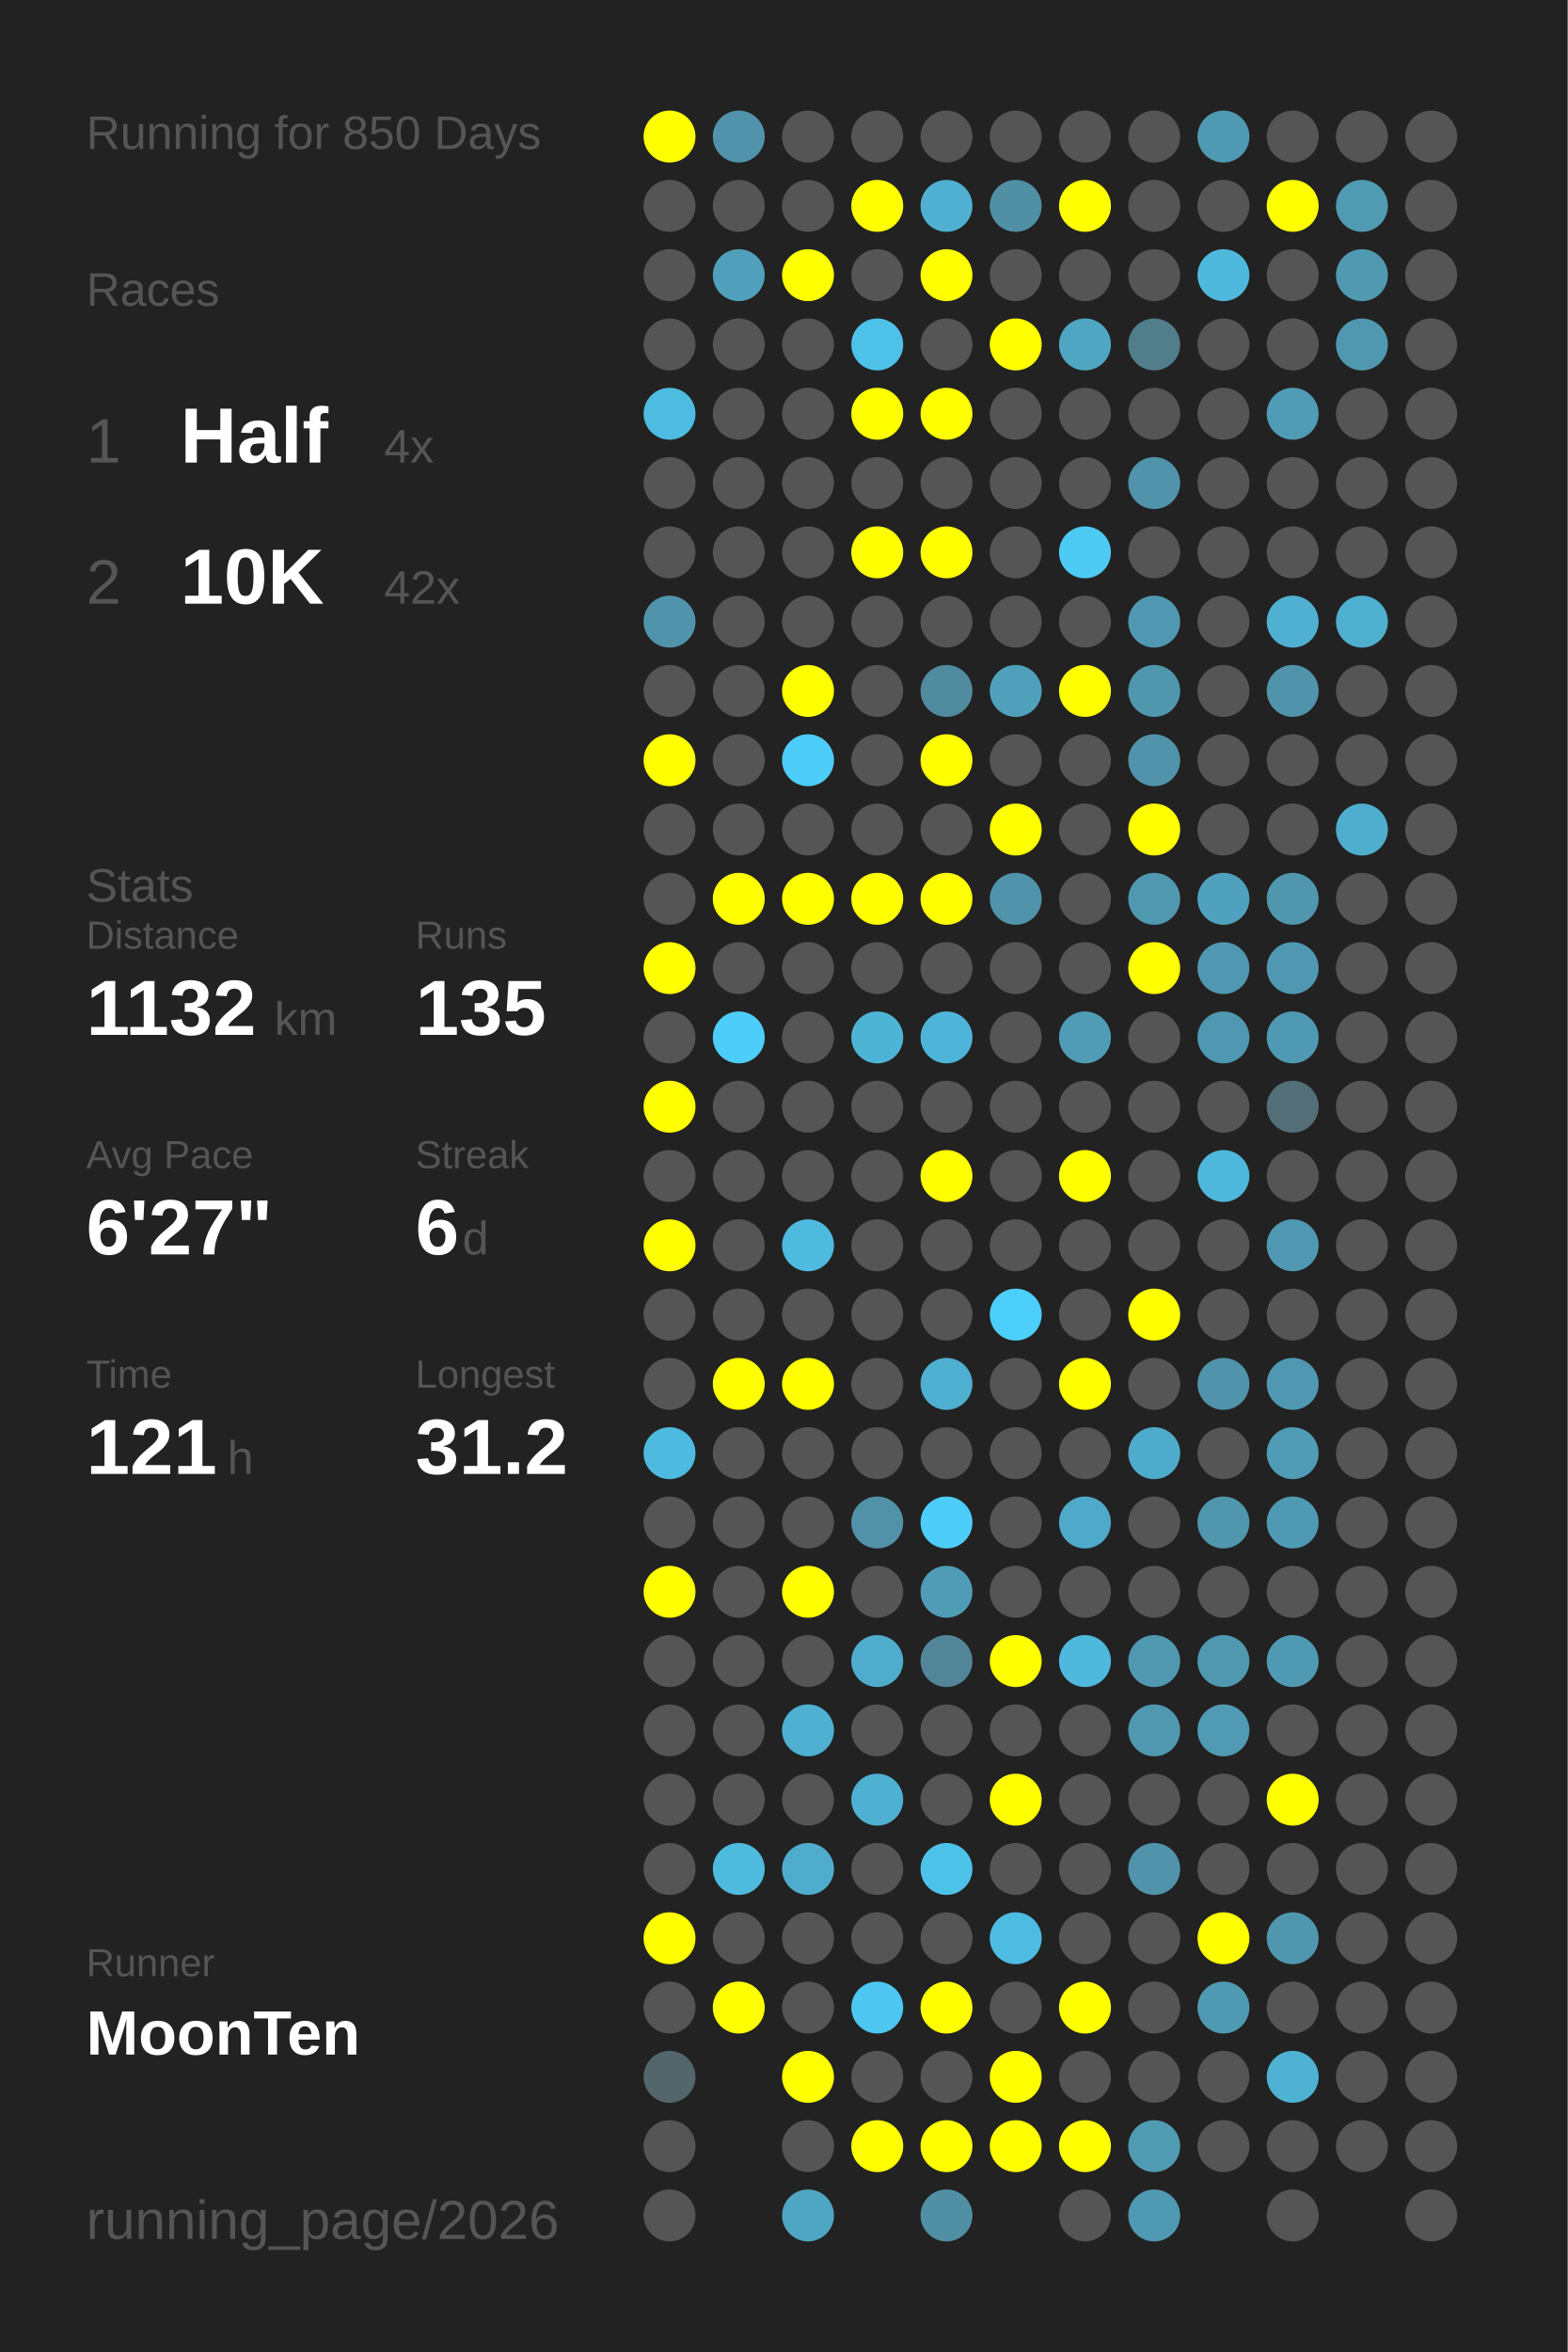
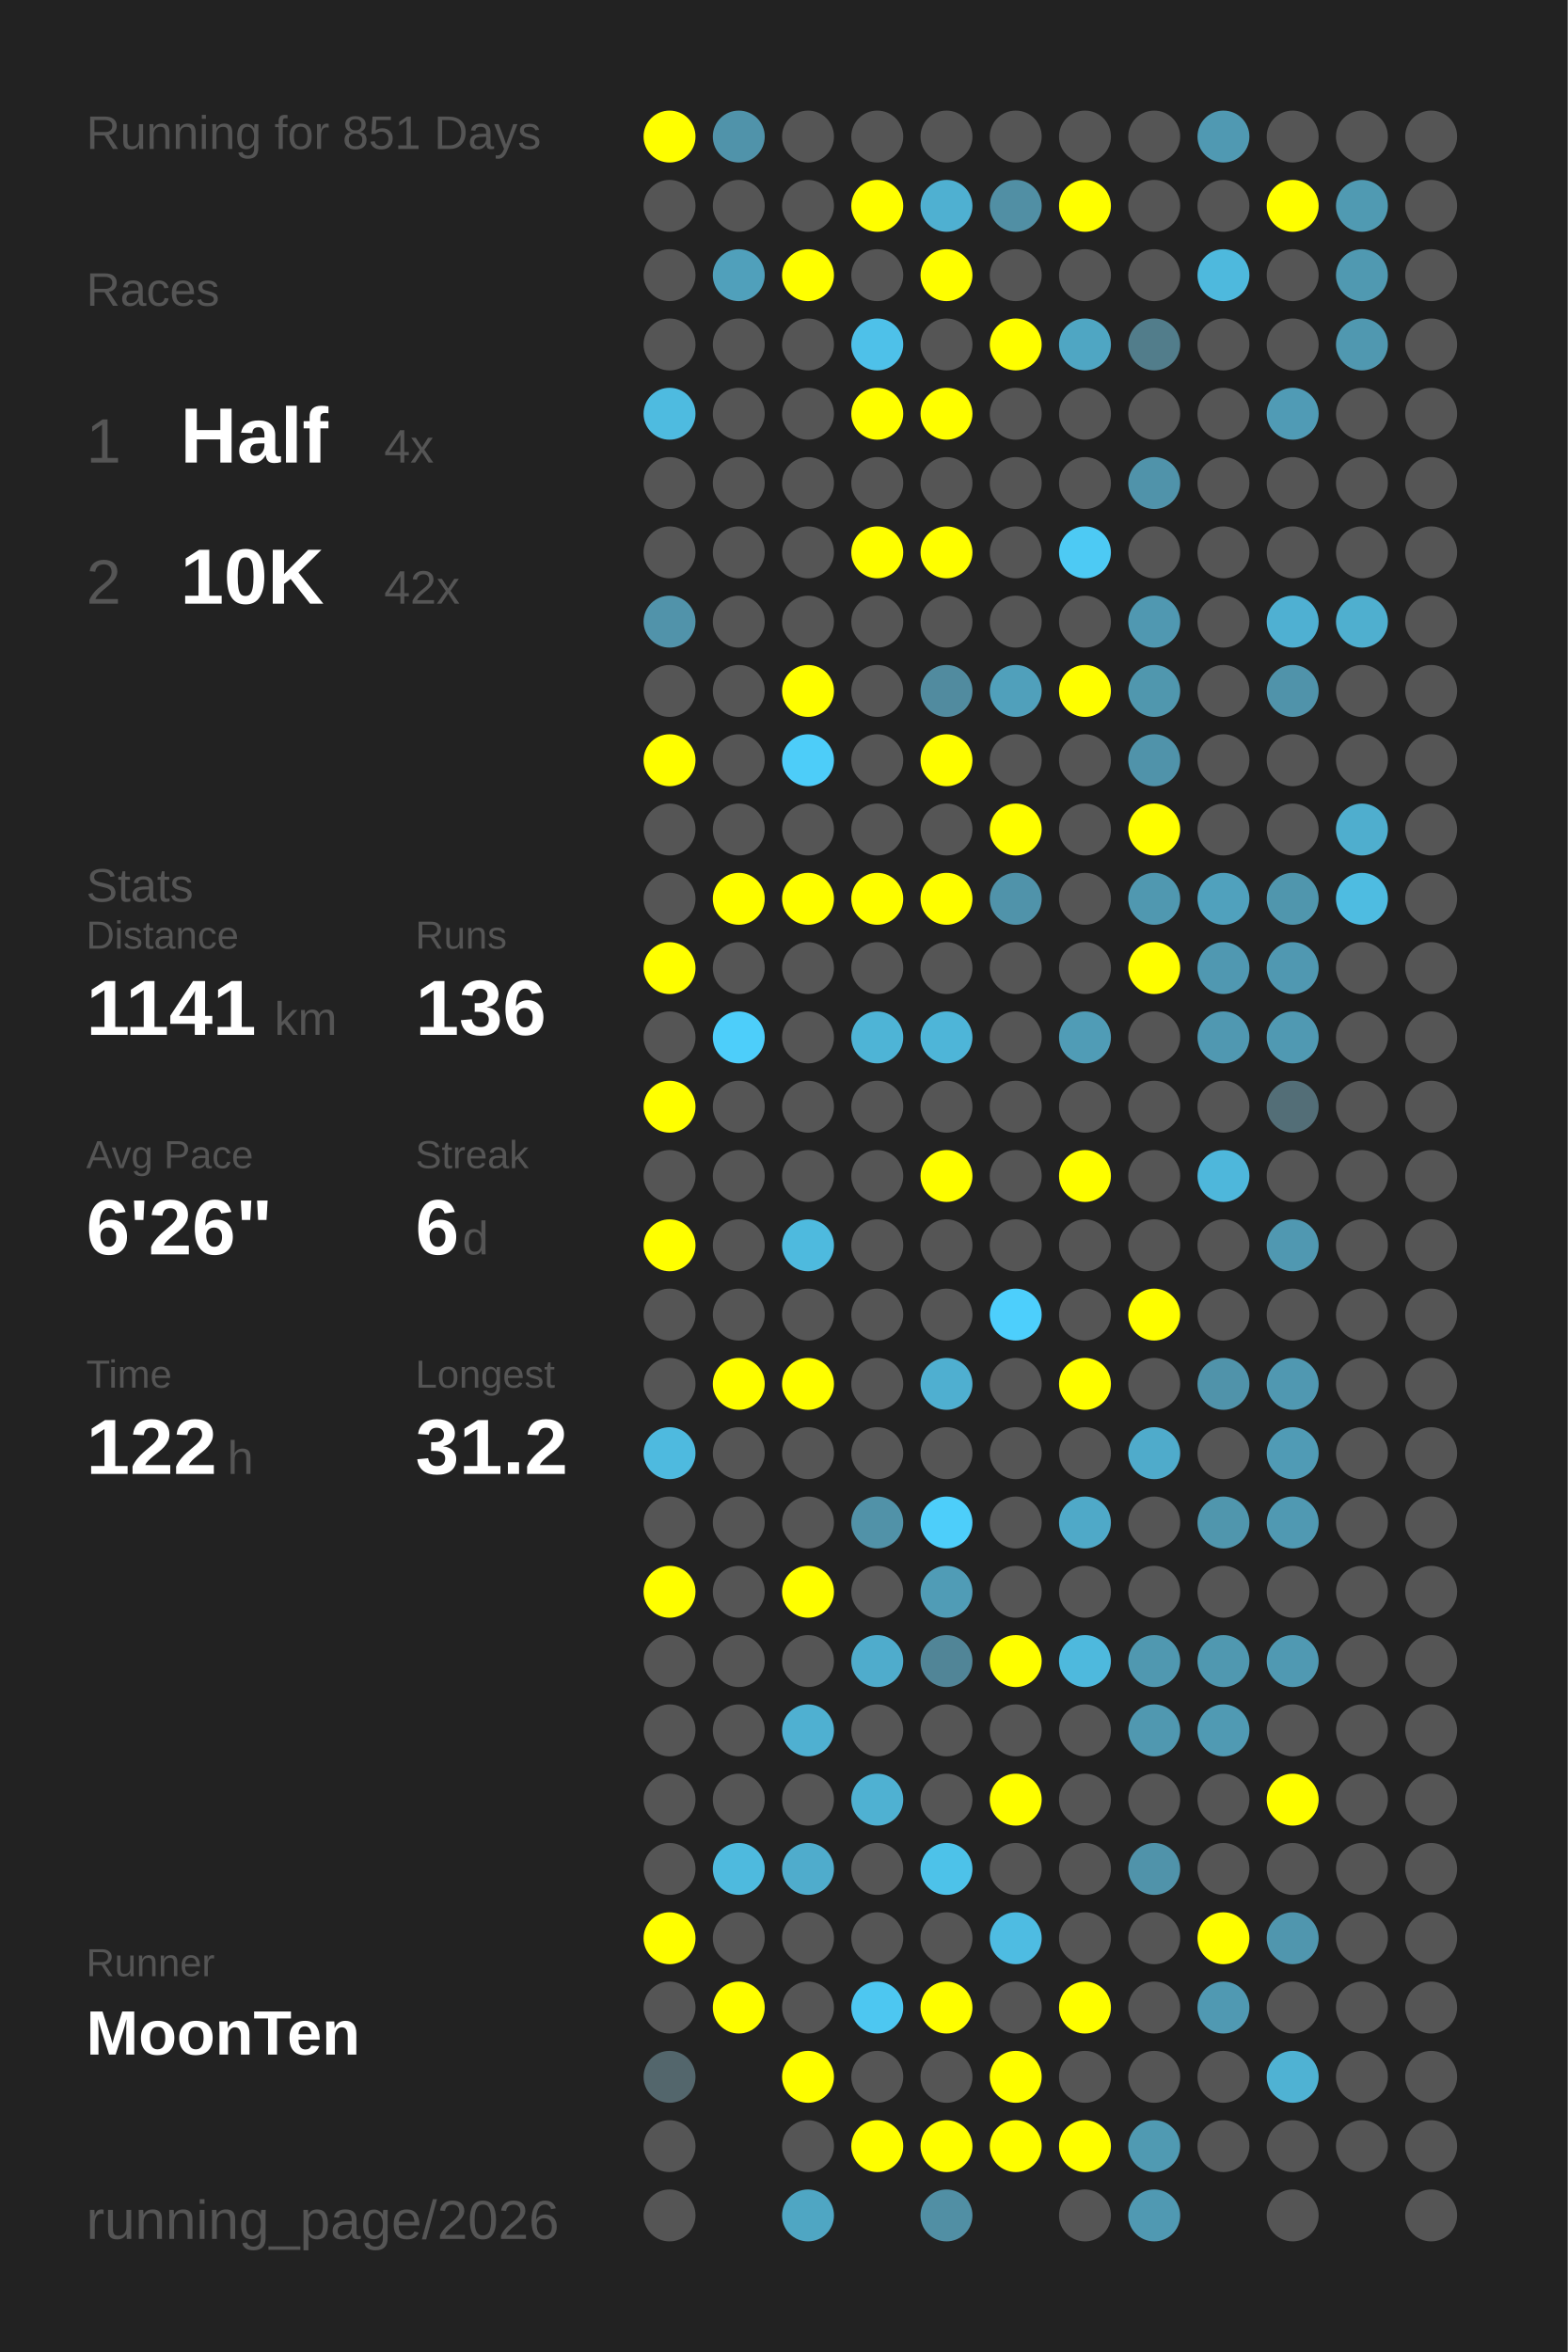
<svg xmlns="http://www.w3.org/2000/svg" baseProfile="full" height="300mm" version="1.1" viewBox="0,0,200,300" width="200mm">
  <defs />
  <rect fill="#222222" height="300" width="200" x="0" y="0" />
-   <text fill="#555555" style="font-size:6px; font-family:Arial;" x="11" y="19">Running for 850 Days</text>
+   <text fill="#555555" style="font-size:6px; font-family:Arial;" x="11" y="19">Running for 851 Days</text>
  <text fill="#555555" style="font-size:6px; font-family:Arial;" x="11" y="39">Races</text>
  <text fill="#555555" style="font-size:8px; font-family:Arial;" x="11" y="59">1</text>
  <text fill="#FFFFFF" style="font-size:10px; font-family:Arial; font-weight:bold;" x="23" y="59">Half</text>
  <text fill="#555555" style="font-size:6px; font-family:Arial;" x="49" y="59">4x</text>
  <text fill="#555555" style="font-size:8px; font-family:Arial;" x="11" y="77">2</text>
  <text fill="#FFFFFF" style="font-size:10px; font-family:Arial; font-weight:bold;" x="23" y="77">10K</text>
  <text fill="#555555" style="font-size:6px; font-family:Arial;" x="49" y="77">42x</text>
  <text fill="#555555" style="font-size:6px; font-family:Arial;" x="11" y="115">Stats</text>
  <text fill="#555555" style="font-size:5px; font-family:Arial;" x="11" y="121">Distance</text>
-   <text fill="#FFFFFF" style="font-size:10px; font-family:Arial; font-weight:bold;" x="11" y="132">1132</text>
+   <text fill="#FFFFFF" style="font-size:10px; font-family:Arial; font-weight:bold;" x="11" y="132">1141</text>
  <text fill="#555555" style="font-size:6px; font-family:Arial;" x="35" y="132">km</text>
  <text fill="#555555" style="font-size:5px; font-family:Arial;" x="53" y="121">Runs</text>
-   <text fill="#FFFFFF" style="font-size:10px; font-family:Arial; font-weight:bold;" x="53" y="132">135</text>
+   <text fill="#FFFFFF" style="font-size:10px; font-family:Arial; font-weight:bold;" x="53" y="132">136</text>
  <text fill="#555555" style="font-size:5px; font-family:Arial;" x="11" y="149">Avg Pace</text>
-   <text fill="#FFFFFF" style="font-size:10px; font-family:Arial; font-weight:bold;" x="11" y="160">6'27"</text>
+   <text fill="#FFFFFF" style="font-size:10px; font-family:Arial; font-weight:bold;" x="11" y="160">6'26"</text>
  <text fill="#555555" style="font-size:5px; font-family:Arial;" x="53" y="149">Streak</text>
  <text fill="#FFFFFF" style="font-size:10px; font-family:Arial; font-weight:bold;" x="53" y="160">6</text>
  <text fill="#555555" style="font-size:6px; font-family:Arial;" x="59" y="160">d</text>
  <text fill="#555555" style="font-size:5px; font-family:Arial;" x="11" y="177">Time</text>
-   <text fill="#FFFFFF" style="font-size:10px; font-family:Arial; font-weight:bold;" x="11" y="188">121</text>
+   <text fill="#FFFFFF" style="font-size:10px; font-family:Arial; font-weight:bold;" x="11" y="188">122</text>
  <text fill="#555555" style="font-size:6px; font-family:Arial;" x="29" y="188">h</text>
  <text fill="#555555" style="font-size:5px; font-family:Arial;" x="53" y="177">Longest</text>
  <text fill="#FFFFFF" style="font-size:10px; font-family:Arial; font-weight:bold;" x="53" y="188">31.2</text>
  <text fill="#555555" style="font-size:5px; font-family:Arial;" x="11" y="252.065">Runner</text>
  <text fill="#FFFFFF" style="font-size:8px; font-family:Arial; font-weight:bold;" x="11" y="262.065">MoonTen</text>
  <text fill="#555555" style="font-size:7px; font-family:Arial;" x="11" y="285.581">running_page/2026</text>
  <circle cx="85.417" cy="17.419" fill="#FFFF00" r="3.312" />
  <circle cx="85.417" cy="26.258" fill="#555555" r="3.312" />
  <circle cx="85.417" cy="35.097" fill="#555555" r="3.312" />
  <circle cx="85.417" cy="43.935" fill="#555555" r="3.312" />
  <circle cx="85.417" cy="52.774" fill="#4ebbe0" r="3.312" />
  <circle cx="85.417" cy="61.613" fill="#555555" r="3.312" />
  <circle cx="85.417" cy="70.452" fill="#555555" r="3.312" />
  <circle cx="85.417" cy="79.29" fill="#5193aa" r="3.312" />
  <circle cx="85.417" cy="88.129" fill="#555555" r="3.312" />
  <circle cx="85.417" cy="96.968" fill="#FFFF00" r="3.312" />
  <circle cx="85.417" cy="105.806" fill="#555555" r="3.312" />
  <circle cx="85.417" cy="114.645" fill="#555555" r="3.312" />
  <circle cx="85.417" cy="123.484" fill="#FFFF00" r="3.312" />
  <circle cx="85.417" cy="132.323" fill="#555555" r="3.312" />
  <circle cx="85.417" cy="141.161" fill="#FFFF00" r="3.312" />
  <circle cx="85.417" cy="150" fill="#555555" r="3.312" />
  <circle cx="85.417" cy="158.839" fill="#FFFF00" r="3.312" />
  <circle cx="85.417" cy="167.677" fill="#555555" r="3.312" />
  <circle cx="85.417" cy="176.516" fill="#555555" r="3.312" />
  <circle cx="85.417" cy="185.355" fill="#4ebadf" r="3.312" />
  <circle cx="85.417" cy="194.194" fill="#555555" r="3.312" />
  <circle cx="85.417" cy="203.032" fill="#FFFF00" r="3.312" />
  <circle cx="85.417" cy="211.871" fill="#555555" r="3.312" />
  <circle cx="85.417" cy="220.71" fill="#555555" r="3.312" />
  <circle cx="85.417" cy="229.548" fill="#555555" r="3.312" />
  <circle cx="85.417" cy="238.387" fill="#555555" r="3.312" />
  <circle cx="85.417" cy="247.226" fill="#FFFF00" r="3.312" />
  <circle cx="85.417" cy="256.065" fill="#555555" r="3.312" />
  <circle cx="85.417" cy="264.903" fill="#53666c" r="3.312" />
  <circle cx="85.417" cy="273.742" fill="#555555" r="3.312" />
  <circle cx="85.417" cy="282.581" fill="#555555" r="3.312" />
  <circle cx="94.25" cy="17.419" fill="#5093aa" r="3.312" />
  <circle cx="94.25" cy="26.258" fill="#555555" r="3.312" />
  <circle cx="94.25" cy="35.097" fill="#50a0bb" r="3.312" />
  <circle cx="94.25" cy="43.935" fill="#555555" r="3.312" />
  <circle cx="94.25" cy="52.774" fill="#555555" r="3.312" />
  <circle cx="94.25" cy="61.613" fill="#555555" r="3.312" />
  <circle cx="94.25" cy="70.452" fill="#555555" r="3.312" />
  <circle cx="94.25" cy="79.29" fill="#555555" r="3.312" />
  <circle cx="94.25" cy="88.129" fill="#555555" r="3.312" />
  <circle cx="94.25" cy="96.968" fill="#555555" r="3.312" />
  <circle cx="94.25" cy="105.806" fill="#555555" r="3.312" />
  <circle cx="94.25" cy="114.645" fill="#FFFF00" r="3.312" />
  <circle cx="94.25" cy="123.484" fill="#555555" r="3.312" />
  <circle cx="94.25" cy="132.323" fill="#4dcefa" r="3.312" />
  <circle cx="94.25" cy="141.161" fill="#555555" r="3.312" />
  <circle cx="94.25" cy="150" fill="#555555" r="3.312" />
  <circle cx="94.25" cy="158.839" fill="#555555" r="3.312" />
  <circle cx="94.25" cy="167.677" fill="#555555" r="3.312" />
  <circle cx="94.25" cy="176.516" fill="#FFFF00" r="3.312" />
  <circle cx="94.25" cy="185.355" fill="#555555" r="3.312" />
  <circle cx="94.25" cy="194.194" fill="#555555" r="3.312" />
  <circle cx="94.25" cy="203.032" fill="#555555" r="3.312" />
  <circle cx="94.25" cy="211.871" fill="#555555" r="3.312" />
  <circle cx="94.25" cy="220.71" fill="#555555" r="3.312" />
  <circle cx="94.25" cy="229.548" fill="#555555" r="3.312" />
  <circle cx="94.25" cy="238.387" fill="#4ebade" r="3.312" />
  <circle cx="94.25" cy="247.226" fill="#555555" r="3.312" />
  <circle cx="94.25" cy="256.065" fill="#FFFF00" r="3.312" />
  <circle cx="103.083" cy="17.419" fill="#555555" r="3.312" />
  <circle cx="103.083" cy="26.258" fill="#555555" r="3.312" />
  <circle cx="103.083" cy="35.097" fill="#FFFF00" r="3.312" />
  <circle cx="103.083" cy="43.935" fill="#555555" r="3.312" />
  <circle cx="103.083" cy="52.774" fill="#555555" r="3.312" />
  <circle cx="103.083" cy="61.613" fill="#555555" r="3.312" />
  <circle cx="103.083" cy="70.452" fill="#555555" r="3.312" />
  <circle cx="103.083" cy="79.29" fill="#555555" r="3.312" />
  <circle cx="103.083" cy="88.129" fill="#FFFF00" r="3.312" />
  <circle cx="103.083" cy="96.968" fill="#4dcdf9" r="3.312" />
  <circle cx="103.083" cy="105.806" fill="#555555" r="3.312" />
  <circle cx="103.083" cy="114.645" fill="#FFFF00" r="3.312" />
  <circle cx="103.083" cy="123.484" fill="#555555" r="3.312" />
  <circle cx="103.083" cy="132.323" fill="#555555" r="3.312" />
  <circle cx="103.083" cy="141.161" fill="#555555" r="3.312" />
  <circle cx="103.083" cy="150" fill="#555555" r="3.312" />
  <circle cx="103.083" cy="158.839" fill="#4ebade" r="3.312" />
  <circle cx="103.083" cy="167.677" fill="#555555" r="3.312" />
  <circle cx="103.083" cy="176.516" fill="#FFFF00" r="3.312" />
  <circle cx="103.083" cy="185.355" fill="#555555" r="3.312" />
  <circle cx="103.083" cy="194.194" fill="#555555" r="3.312" />
  <circle cx="103.083" cy="203.032" fill="#FFFF00" r="3.312" />
  <circle cx="103.083" cy="211.871" fill="#555555" r="3.312" />
  <circle cx="103.083" cy="220.71" fill="#4fb0d1" r="3.312" />
  <circle cx="103.083" cy="229.548" fill="#555555" r="3.312" />
  <circle cx="103.083" cy="238.387" fill="#4faccc" r="3.312" />
  <circle cx="103.083" cy="247.226" fill="#555555" r="3.312" />
  <circle cx="103.083" cy="256.065" fill="#555555" r="3.312" />
  <circle cx="103.083" cy="264.903" fill="#FFFF00" r="3.312" />
  <circle cx="103.083" cy="273.742" fill="#555555" r="3.312" />
  <circle cx="103.083" cy="282.581" fill="#4fa6c3" r="3.312" />
  <circle cx="111.917" cy="17.419" fill="#555555" r="3.312" />
  <circle cx="111.917" cy="26.258" fill="#FFFF00" r="3.312" />
  <circle cx="111.917" cy="35.097" fill="#555555" r="3.312" />
  <circle cx="111.917" cy="43.935" fill="#4ec1e9" r="3.312" />
  <circle cx="111.917" cy="52.774" fill="#FFFF00" r="3.312" />
  <circle cx="111.917" cy="61.613" fill="#555555" r="3.312" />
  <circle cx="111.917" cy="70.452" fill="#FFFF00" r="3.312" />
  <circle cx="111.917" cy="79.29" fill="#555555" r="3.312" />
  <circle cx="111.917" cy="88.129" fill="#555555" r="3.312" />
  <circle cx="111.917" cy="96.968" fill="#555555" r="3.312" />
  <circle cx="111.917" cy="105.806" fill="#555555" r="3.312" />
  <circle cx="111.917" cy="114.645" fill="#FFFF00" r="3.312" />
  <circle cx="111.917" cy="123.484" fill="#555555" r="3.312" />
  <circle cx="111.917" cy="132.323" fill="#4eb4d6" r="3.312" />
  <circle cx="111.917" cy="141.161" fill="#555555" r="3.312" />
  <circle cx="111.917" cy="150" fill="#555555" r="3.312" />
  <circle cx="111.917" cy="158.839" fill="#555555" r="3.312" />
  <circle cx="111.917" cy="167.677" fill="#555555" r="3.312" />
  <circle cx="111.917" cy="176.516" fill="#555555" r="3.312" />
  <circle cx="111.917" cy="185.355" fill="#555555" r="3.312" />
  <circle cx="111.917" cy="194.194" fill="#5192a8" r="3.312" />
  <circle cx="111.917" cy="203.032" fill="#555555" r="3.312" />
  <circle cx="111.917" cy="211.871" fill="#4faccc" r="3.312" />
  <circle cx="111.917" cy="220.71" fill="#555555" r="3.312" />
  <circle cx="111.917" cy="229.548" fill="#4fb1d2" r="3.312" />
  <circle cx="111.917" cy="238.387" fill="#555555" r="3.312" />
  <circle cx="111.917" cy="247.226" fill="#555555" r="3.312" />
  <circle cx="111.917" cy="256.065" fill="#4dc7f1" r="3.312" />
  <circle cx="111.917" cy="264.903" fill="#555555" r="3.312" />
  <circle cx="111.917" cy="273.742" fill="#FFFF00" r="3.312" />
  <circle cx="120.75" cy="17.419" fill="#555555" r="3.312" />
  <circle cx="120.75" cy="26.258" fill="#4fb0d1" r="3.312" />
  <circle cx="120.75" cy="35.097" fill="#FFFF00" r="3.312" />
  <circle cx="120.75" cy="43.935" fill="#555555" r="3.312" />
  <circle cx="120.75" cy="52.774" fill="#FFFF00" r="3.312" />
  <circle cx="120.75" cy="61.613" fill="#555555" r="3.312" />
  <circle cx="120.75" cy="70.452" fill="#FFFF00" r="3.312" />
  <circle cx="120.75" cy="79.29" fill="#555555" r="3.312" />
  <circle cx="120.75" cy="88.129" fill="#518b9f" r="3.312" />
  <circle cx="120.75" cy="96.968" fill="#FFFF00" r="3.312" />
  <circle cx="120.75" cy="105.806" fill="#555555" r="3.312" />
  <circle cx="120.75" cy="114.645" fill="#FFFF00" r="3.312" />
  <circle cx="120.75" cy="123.484" fill="#555555" r="3.312" />
  <circle cx="120.75" cy="132.323" fill="#4eb5d8" r="3.312" />
  <circle cx="120.75" cy="141.161" fill="#555555" r="3.312" />
  <circle cx="120.75" cy="150" fill="#FFFF00" r="3.312" />
  <circle cx="120.75" cy="158.839" fill="#555555" r="3.312" />
  <circle cx="120.75" cy="167.677" fill="#555555" r="3.312" />
  <circle cx="120.75" cy="176.516" fill="#4fafd0" r="3.312" />
  <circle cx="120.75" cy="185.355" fill="#555555" r="3.312" />
  <circle cx="120.75" cy="194.194" fill="#4dcefa" r="3.312" />
  <circle cx="120.75" cy="203.032" fill="#509cb6" r="3.312" />
  <circle cx="120.75" cy="211.871" fill="#518597" r="3.312" />
  <circle cx="120.75" cy="220.71" fill="#555555" r="3.312" />
  <circle cx="120.75" cy="229.548" fill="#555555" r="3.312" />
  <circle cx="120.75" cy="238.387" fill="#4dc2e9" r="3.312" />
  <circle cx="120.75" cy="247.226" fill="#555555" r="3.312" />
  <circle cx="120.75" cy="256.065" fill="#FFFF00" r="3.312" />
  <circle cx="120.75" cy="264.903" fill="#555555" r="3.312" />
  <circle cx="120.75" cy="273.742" fill="#FFFF00" r="3.312" />
  <circle cx="120.75" cy="282.581" fill="#518fa4" r="3.312" />
  <circle cx="129.583" cy="17.419" fill="#555555" r="3.312" />
  <circle cx="129.583" cy="26.258" fill="#518fa4" r="3.312" />
  <circle cx="129.583" cy="35.097" fill="#555555" r="3.312" />
  <circle cx="129.583" cy="43.935" fill="#FFFF00" r="3.312" />
  <circle cx="129.583" cy="52.774" fill="#555555" r="3.312" />
  <circle cx="129.583" cy="61.613" fill="#555555" r="3.312" />
  <circle cx="129.583" cy="70.452" fill="#555555" r="3.312" />
  <circle cx="129.583" cy="79.29" fill="#555555" r="3.312" />
  <circle cx="129.583" cy="88.129" fill="#50a0bb" r="3.312" />
  <circle cx="129.583" cy="96.968" fill="#555555" r="3.312" />
  <circle cx="129.583" cy="105.806" fill="#FFFF00" r="3.312" />
  <circle cx="129.583" cy="114.645" fill="#5093aa" r="3.312" />
  <circle cx="129.583" cy="123.484" fill="#555555" r="3.312" />
  <circle cx="129.583" cy="132.323" fill="#555555" r="3.312" />
  <circle cx="129.583" cy="141.161" fill="#555555" r="3.312" />
  <circle cx="129.583" cy="150" fill="#555555" r="3.312" />
  <circle cx="129.583" cy="158.839" fill="#555555" r="3.312" />
  <circle cx="129.583" cy="167.677" fill="#4dcffc" r="3.312" />
  <circle cx="129.583" cy="176.516" fill="#555555" r="3.312" />
  <circle cx="129.583" cy="185.355" fill="#555555" r="3.312" />
  <circle cx="129.583" cy="194.194" fill="#555555" r="3.312" />
  <circle cx="129.583" cy="203.032" fill="#555555" r="3.312" />
  <circle cx="129.583" cy="211.871" fill="#FFFF00" r="3.312" />
  <circle cx="129.583" cy="220.71" fill="#555555" r="3.312" />
  <circle cx="129.583" cy="229.548" fill="#FFFF00" r="3.312" />
  <circle cx="129.583" cy="238.387" fill="#555555" r="3.312" />
  <circle cx="129.583" cy="247.226" fill="#4ebce2" r="3.312" />
  <circle cx="129.583" cy="256.065" fill="#555555" r="3.312" />
  <circle cx="129.583" cy="264.903" fill="#FFFF00" r="3.312" />
  <circle cx="129.583" cy="273.742" fill="#FFFF00" r="3.312" />
  <circle cx="138.417" cy="17.419" fill="#555555" r="3.312" />
  <circle cx="138.417" cy="26.258" fill="#FFFF00" r="3.312" />
  <circle cx="138.417" cy="35.097" fill="#555555" r="3.312" />
  <circle cx="138.417" cy="43.935" fill="#4fa6c3" r="3.312" />
  <circle cx="138.417" cy="52.774" fill="#555555" r="3.312" />
  <circle cx="138.417" cy="61.613" fill="#555555" r="3.312" />
  <circle cx="138.417" cy="70.452" fill="#4dcaf4" r="3.312" />
  <circle cx="138.417" cy="79.29" fill="#555555" r="3.312" />
  <circle cx="138.417" cy="88.129" fill="#FFFF00" r="3.312" />
  <circle cx="138.417" cy="96.968" fill="#555555" r="3.312" />
  <circle cx="138.417" cy="105.806" fill="#555555" r="3.312" />
  <circle cx="138.417" cy="114.645" fill="#555555" r="3.312" />
  <circle cx="138.417" cy="123.484" fill="#555555" r="3.312" />
  <circle cx="138.417" cy="132.323" fill="#509cb6" r="3.312" />
  <circle cx="138.417" cy="141.161" fill="#555555" r="3.312" />
  <circle cx="138.417" cy="150" fill="#FFFF00" r="3.312" />
  <circle cx="138.417" cy="158.839" fill="#555555" r="3.312" />
  <circle cx="138.417" cy="167.677" fill="#555555" r="3.312" />
  <circle cx="138.417" cy="176.516" fill="#FFFF00" r="3.312" />
  <circle cx="138.417" cy="185.355" fill="#555555" r="3.312" />
  <circle cx="138.417" cy="194.194" fill="#4fa9c8" r="3.312" />
  <circle cx="138.417" cy="203.032" fill="#555555" r="3.312" />
  <circle cx="138.417" cy="211.871" fill="#4eb9dd" r="3.312" />
  <circle cx="138.417" cy="220.71" fill="#555555" r="3.312" />
  <circle cx="138.417" cy="229.548" fill="#555555" r="3.312" />
  <circle cx="138.417" cy="238.387" fill="#555555" r="3.312" />
  <circle cx="138.417" cy="247.226" fill="#555555" r="3.312" />
  <circle cx="138.417" cy="256.065" fill="#FFFF00" r="3.312" />
  <circle cx="138.417" cy="264.903" fill="#555555" r="3.312" />
  <circle cx="138.417" cy="273.742" fill="#FFFF00" r="3.312" />
  <circle cx="138.417" cy="282.581" fill="#555555" r="3.312" />
  <circle cx="147.25" cy="17.419" fill="#555555" r="3.312" />
  <circle cx="147.25" cy="26.258" fill="#555555" r="3.312" />
  <circle cx="147.25" cy="35.097" fill="#555555" r="3.312" />
  <circle cx="147.25" cy="43.935" fill="#527d8b" r="3.312" />
  <circle cx="147.25" cy="52.774" fill="#555555" r="3.312" />
  <circle cx="147.25" cy="61.613" fill="#5093aa" r="3.312" />
  <circle cx="147.25" cy="70.452" fill="#555555" r="3.312" />
  <circle cx="147.25" cy="79.29" fill="#5098b1" r="3.312" />
  <circle cx="147.25" cy="88.129" fill="#5097ae" r="3.312" />
  <circle cx="147.25" cy="96.968" fill="#5093aa" r="3.312" />
  <circle cx="147.25" cy="105.806" fill="#FFFF00" r="3.312" />
  <circle cx="147.25" cy="114.645" fill="#5098b0" r="3.312" />
  <circle cx="147.25" cy="123.484" fill="#FFFF00" r="3.312" />
  <circle cx="147.25" cy="132.323" fill="#555555" r="3.312" />
  <circle cx="147.25" cy="141.161" fill="#555555" r="3.312" />
  <circle cx="147.25" cy="150" fill="#555555" r="3.312" />
  <circle cx="147.25" cy="158.839" fill="#555555" r="3.312" />
  <circle cx="147.25" cy="167.677" fill="#FFFF00" r="3.312" />
  <circle cx="147.25" cy="176.516" fill="#555555" r="3.312" />
  <circle cx="147.25" cy="185.355" fill="#4fabcb" r="3.312" />
  <circle cx="147.25" cy="194.194" fill="#555555" r="3.312" />
  <circle cx="147.25" cy="203.032" fill="#555555" r="3.312" />
  <circle cx="147.25" cy="211.871" fill="#5098b0" r="3.312" />
  <circle cx="147.25" cy="220.71" fill="#5098b0" r="3.312" />
  <circle cx="147.25" cy="229.548" fill="#555555" r="3.312" />
  <circle cx="147.25" cy="238.387" fill="#5093aa" r="3.312" />
  <circle cx="147.25" cy="247.226" fill="#555555" r="3.312" />
  <circle cx="147.25" cy="256.065" fill="#555555" r="3.312" />
  <circle cx="147.25" cy="264.903" fill="#555555" r="3.312" />
  <circle cx="147.25" cy="273.742" fill="#509ab2" r="3.312" />
  <circle cx="147.25" cy="282.581" fill="#5099b2" r="3.312" />
  <circle cx="156.083" cy="17.419" fill="#5099b2" r="3.312" />
  <circle cx="156.083" cy="26.258" fill="#555555" r="3.312" />
  <circle cx="156.083" cy="35.097" fill="#4eb9dd" r="3.312" />
  <circle cx="156.083" cy="43.935" fill="#555555" r="3.312" />
  <circle cx="156.083" cy="52.774" fill="#555555" r="3.312" />
  <circle cx="156.083" cy="61.613" fill="#555555" r="3.312" />
  <circle cx="156.083" cy="70.452" fill="#555555" r="3.312" />
  <circle cx="156.083" cy="79.29" fill="#555555" r="3.312" />
  <circle cx="156.083" cy="88.129" fill="#555555" r="3.312" />
  <circle cx="156.083" cy="96.968" fill="#555555" r="3.312" />
  <circle cx="156.083" cy="105.806" fill="#555555" r="3.312" />
  <circle cx="156.083" cy="114.645" fill="#50a1bd" r="3.312" />
  <circle cx="156.083" cy="123.484" fill="#5098b1" r="3.312" />
  <circle cx="156.083" cy="132.323" fill="#5098b1" r="3.312" />
  <circle cx="156.083" cy="141.161" fill="#555555" r="3.312" />
  <circle cx="156.083" cy="150" fill="#4eb7db" r="3.312" />
  <circle cx="156.083" cy="158.839" fill="#555555" r="3.312" />
  <circle cx="156.083" cy="167.677" fill="#555555" r="3.312" />
  <circle cx="156.083" cy="176.516" fill="#5093aa" r="3.312" />
  <circle cx="156.083" cy="185.355" fill="#555555" r="3.312" />
  <circle cx="156.083" cy="194.194" fill="#5096ad" r="3.312" />
  <circle cx="156.083" cy="203.032" fill="#555555" r="3.312" />
  <circle cx="156.083" cy="211.871" fill="#5098b0" r="3.312" />
  <circle cx="156.083" cy="220.71" fill="#509ab3" r="3.312" />
  <circle cx="156.083" cy="229.548" fill="#555555" r="3.312" />
  <circle cx="156.083" cy="238.387" fill="#555555" r="3.312" />
  <circle cx="156.083" cy="247.226" fill="#FFFF00" r="3.312" />
  <circle cx="156.083" cy="256.065" fill="#5099b2" r="3.312" />
  <circle cx="156.083" cy="264.903" fill="#555555" r="3.312" />
  <circle cx="156.083" cy="273.742" fill="#555555" r="3.312" />
  <circle cx="164.917" cy="17.419" fill="#555555" r="3.312" />
  <circle cx="164.917" cy="26.258" fill="#FFFF00" r="3.312" />
  <circle cx="164.917" cy="35.097" fill="#555555" r="3.312" />
  <circle cx="164.917" cy="43.935" fill="#555555" r="3.312" />
  <circle cx="164.917" cy="52.774" fill="#509bb5" r="3.312" />
  <circle cx="164.917" cy="61.613" fill="#555555" r="3.312" />
  <circle cx="164.917" cy="70.452" fill="#555555" r="3.312" />
  <circle cx="164.917" cy="79.29" fill="#4fb0d2" r="3.312" />
  <circle cx="164.917" cy="88.129" fill="#5093aa" r="3.312" />
  <circle cx="164.917" cy="96.968" fill="#555555" r="3.312" />
  <circle cx="164.917" cy="105.806" fill="#555555" r="3.312" />
  <circle cx="164.917" cy="114.645" fill="#5096ad" r="3.312" />
  <circle cx="164.917" cy="123.484" fill="#5098b1" r="3.312" />
  <circle cx="164.917" cy="132.323" fill="#5099b2" r="3.312" />
  <circle cx="164.917" cy="141.161" fill="#536e77" r="3.312" />
  <circle cx="164.917" cy="150" fill="#555555" r="3.312" />
  <circle cx="164.917" cy="158.839" fill="#5098b1" r="3.312" />
  <circle cx="164.917" cy="167.677" fill="#555555" r="3.312" />
  <circle cx="164.917" cy="176.516" fill="#5098b1" r="3.312" />
  <circle cx="164.917" cy="185.355" fill="#509bb5" r="3.312" />
  <circle cx="164.917" cy="194.194" fill="#5099b2" r="3.312" />
  <circle cx="164.917" cy="203.032" fill="#555555" r="3.312" />
  <circle cx="164.917" cy="211.871" fill="#5099b2" r="3.312" />
  <circle cx="164.917" cy="220.71" fill="#555555" r="3.312" />
  <circle cx="164.917" cy="229.548" fill="#FFFF00" r="3.312" />
  <circle cx="164.917" cy="238.387" fill="#555555" r="3.312" />
  <circle cx="164.917" cy="247.226" fill="#5096ae" r="3.312" />
  <circle cx="164.917" cy="256.065" fill="#555555" r="3.312" />
  <circle cx="164.917" cy="264.903" fill="#4fb2d3" r="3.312" />
  <circle cx="164.917" cy="273.742" fill="#555555" r="3.312" />
  <circle cx="164.917" cy="282.581" fill="#555555" r="3.312" />
  <circle cx="173.75" cy="17.419" fill="#555555" r="3.312" />
  <circle cx="173.75" cy="26.258" fill="#509ab2" r="3.312" />
  <circle cx="173.75" cy="35.097" fill="#5099b1" r="3.312" />
  <circle cx="173.75" cy="43.935" fill="#5098b0" r="3.312" />
  <circle cx="173.75" cy="52.774" fill="#555555" r="3.312" />
  <circle cx="173.75" cy="61.613" fill="#555555" r="3.312" />
  <circle cx="173.75" cy="70.452" fill="#555555" r="3.312" />
  <circle cx="173.75" cy="79.29" fill="#4fafcf" r="3.312" />
  <circle cx="173.75" cy="88.129" fill="#555555" r="3.312" />
  <circle cx="173.75" cy="96.968" fill="#555555" r="3.312" />
  <circle cx="173.75" cy="105.806" fill="#4faece" r="3.312" />
-   <circle cx="173.75" cy="114.645" fill="#555555" r="3.312" />
+   <circle cx="173.75" cy="114.645" fill="#4ebce1" r="3.312" />
  <circle cx="173.75" cy="123.484" fill="#555555" r="3.312" />
  <circle cx="173.75" cy="132.323" fill="#555555" r="3.312" />
  <circle cx="173.75" cy="141.161" fill="#555555" r="3.312" />
  <circle cx="173.75" cy="150" fill="#555555" r="3.312" />
  <circle cx="173.75" cy="158.839" fill="#555555" r="3.312" />
  <circle cx="173.75" cy="167.677" fill="#555555" r="3.312" />
  <circle cx="173.75" cy="176.516" fill="#555555" r="3.312" />
  <circle cx="173.75" cy="185.355" fill="#555555" r="3.312" />
  <circle cx="173.75" cy="194.194" fill="#555555" r="3.312" />
  <circle cx="173.75" cy="203.032" fill="#555555" r="3.312" />
  <circle cx="173.75" cy="211.871" fill="#555555" r="3.312" />
  <circle cx="173.75" cy="220.71" fill="#555555" r="3.312" />
  <circle cx="173.75" cy="229.548" fill="#555555" r="3.312" />
  <circle cx="173.75" cy="238.387" fill="#555555" r="3.312" />
  <circle cx="173.75" cy="247.226" fill="#555555" r="3.312" />
  <circle cx="173.75" cy="256.065" fill="#555555" r="3.312" />
  <circle cx="173.75" cy="264.903" fill="#555555" r="3.312" />
  <circle cx="173.75" cy="273.742" fill="#555555" r="3.312" />
  <circle cx="182.583" cy="17.419" fill="#555555" r="3.312" />
  <circle cx="182.583" cy="26.258" fill="#555555" r="3.312" />
  <circle cx="182.583" cy="35.097" fill="#555555" r="3.312" />
  <circle cx="182.583" cy="43.935" fill="#555555" r="3.312" />
  <circle cx="182.583" cy="52.774" fill="#555555" r="3.312" />
  <circle cx="182.583" cy="61.613" fill="#555555" r="3.312" />
  <circle cx="182.583" cy="70.452" fill="#555555" r="3.312" />
  <circle cx="182.583" cy="79.29" fill="#555555" r="3.312" />
  <circle cx="182.583" cy="88.129" fill="#555555" r="3.312" />
  <circle cx="182.583" cy="96.968" fill="#555555" r="3.312" />
  <circle cx="182.583" cy="105.806" fill="#555555" r="3.312" />
  <circle cx="182.583" cy="114.645" fill="#555555" r="3.312" />
  <circle cx="182.583" cy="123.484" fill="#555555" r="3.312" />
  <circle cx="182.583" cy="132.323" fill="#555555" r="3.312" />
  <circle cx="182.583" cy="141.161" fill="#555555" r="3.312" />
  <circle cx="182.583" cy="150" fill="#555555" r="3.312" />
  <circle cx="182.583" cy="158.839" fill="#555555" r="3.312" />
  <circle cx="182.583" cy="167.677" fill="#555555" r="3.312" />
  <circle cx="182.583" cy="176.516" fill="#555555" r="3.312" />
  <circle cx="182.583" cy="185.355" fill="#555555" r="3.312" />
  <circle cx="182.583" cy="194.194" fill="#555555" r="3.312" />
  <circle cx="182.583" cy="203.032" fill="#555555" r="3.312" />
  <circle cx="182.583" cy="211.871" fill="#555555" r="3.312" />
  <circle cx="182.583" cy="220.71" fill="#555555" r="3.312" />
  <circle cx="182.583" cy="229.548" fill="#555555" r="3.312" />
  <circle cx="182.583" cy="238.387" fill="#555555" r="3.312" />
  <circle cx="182.583" cy="247.226" fill="#555555" r="3.312" />
  <circle cx="182.583" cy="256.065" fill="#555555" r="3.312" />
  <circle cx="182.583" cy="264.903" fill="#555555" r="3.312" />
  <circle cx="182.583" cy="273.742" fill="#555555" r="3.312" />
  <circle cx="182.583" cy="282.581" fill="#555555" r="3.312" />
</svg>
